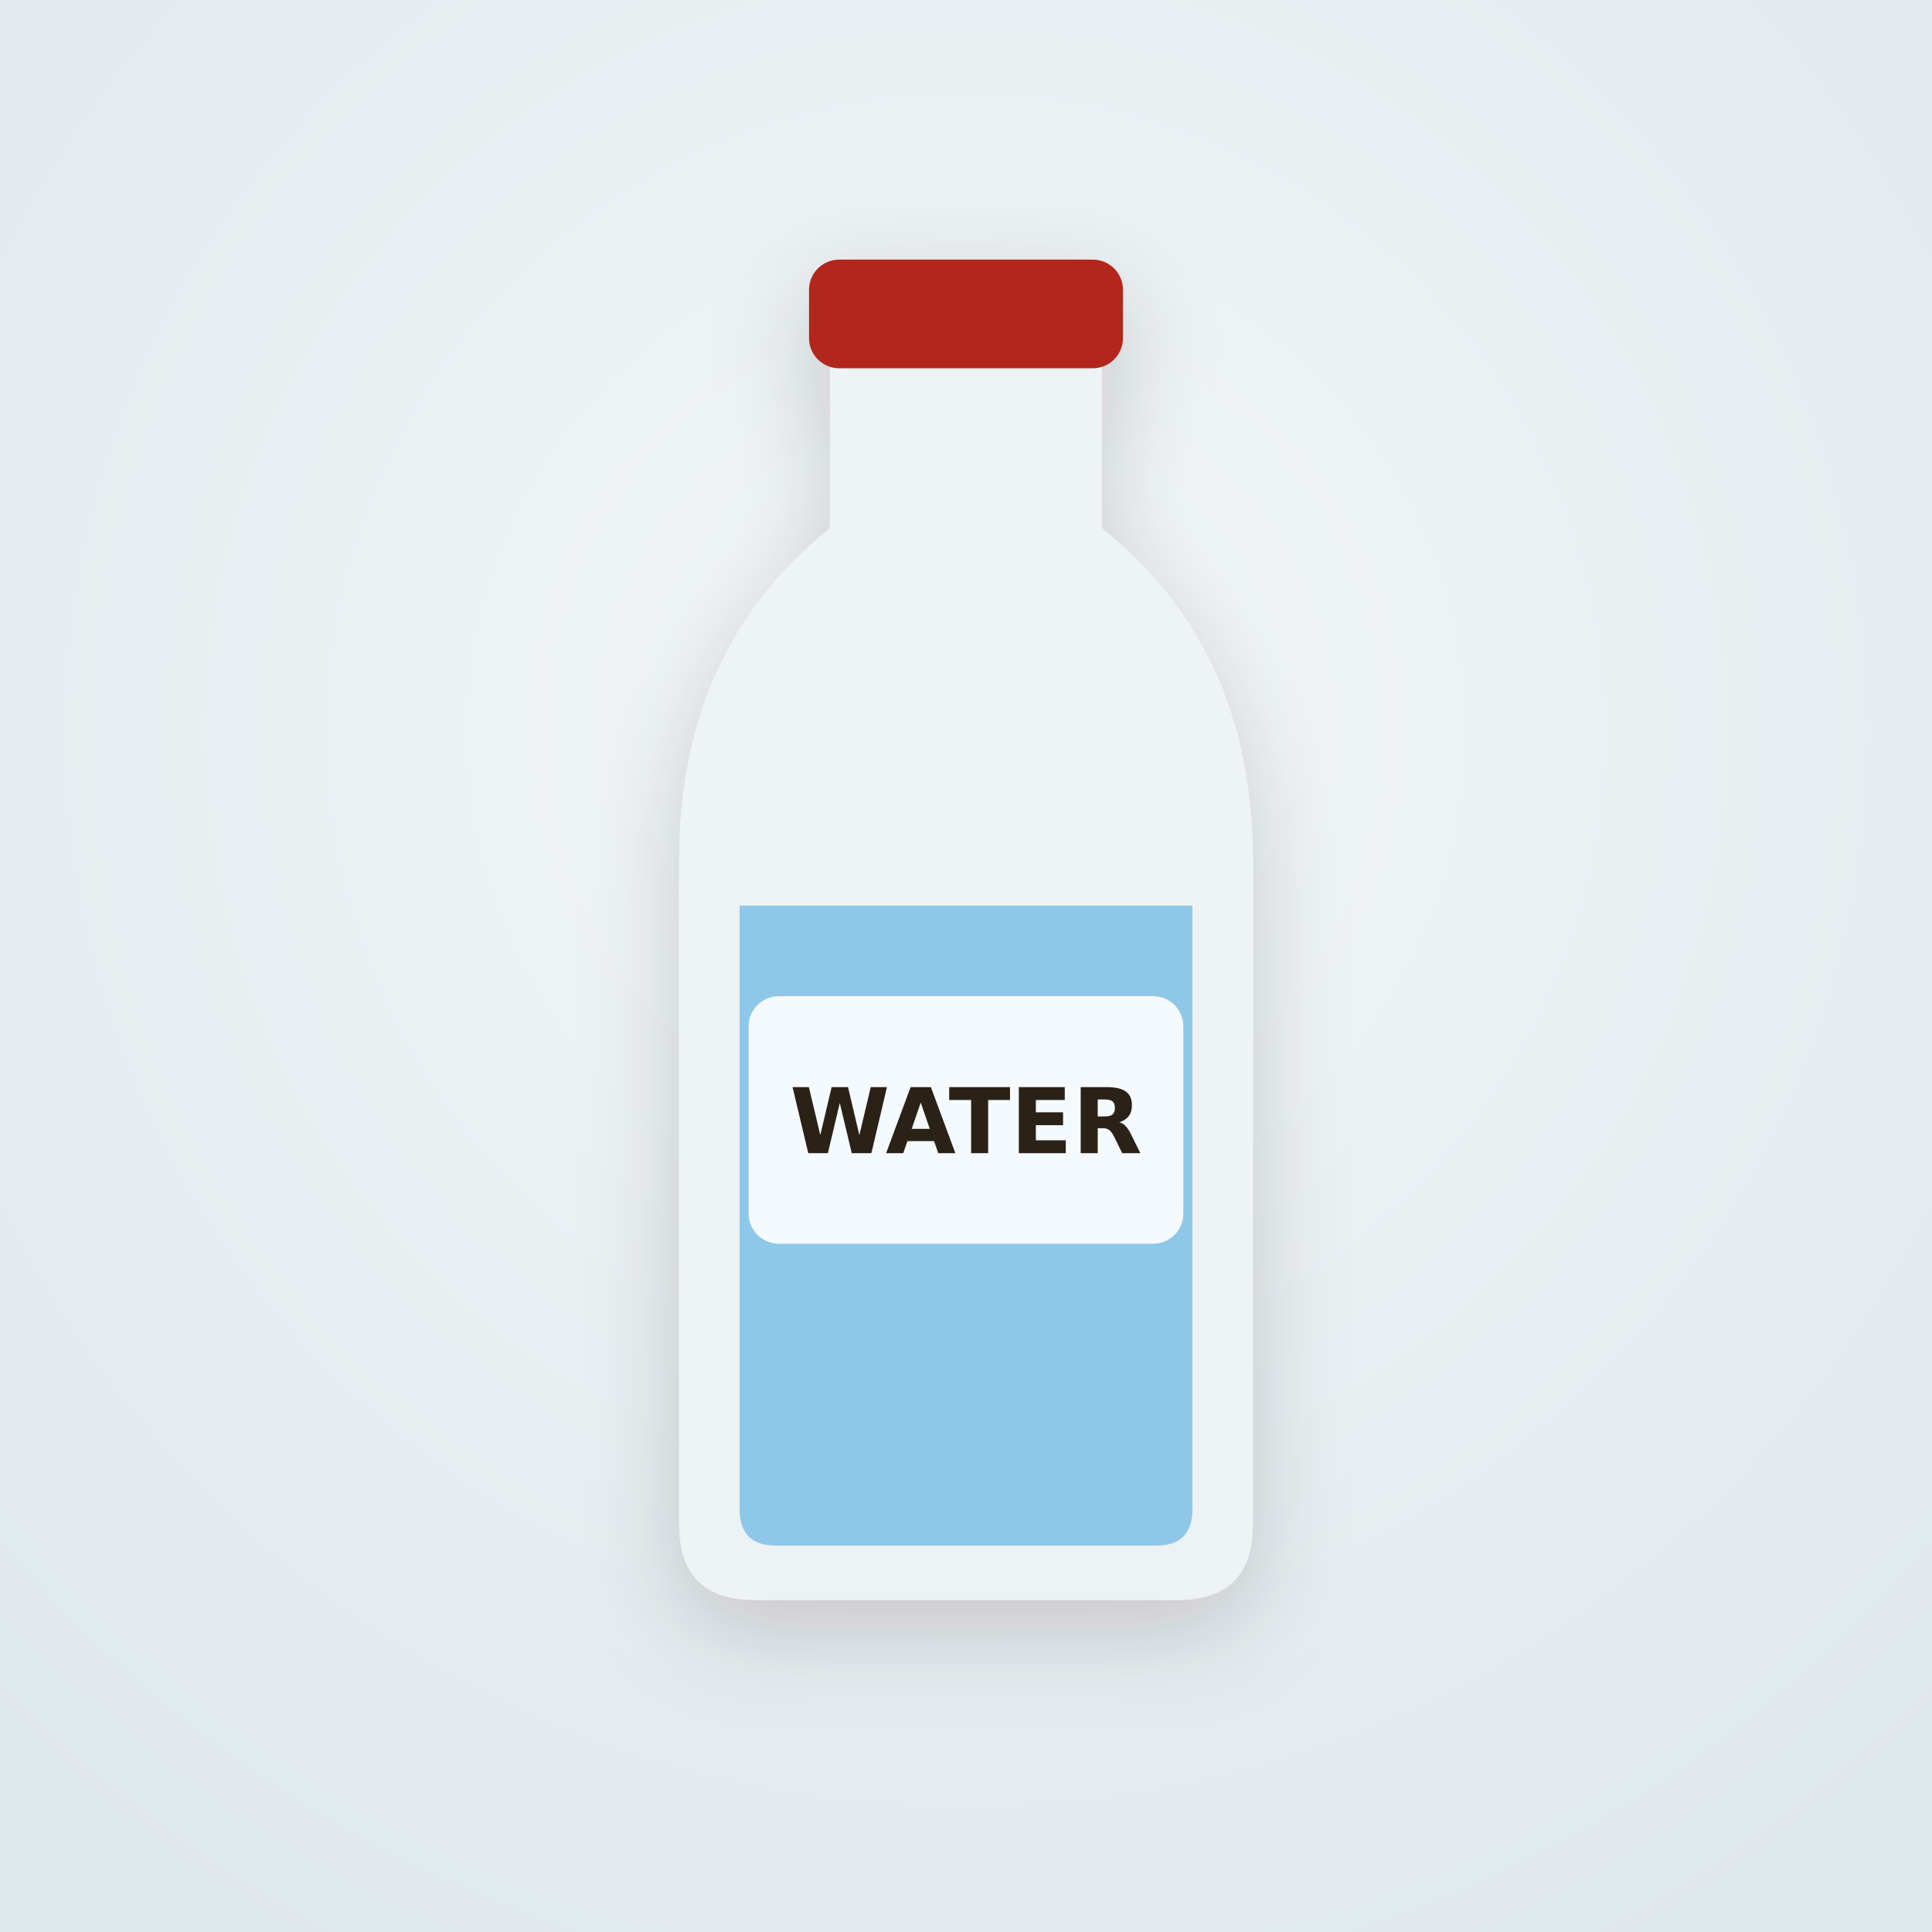
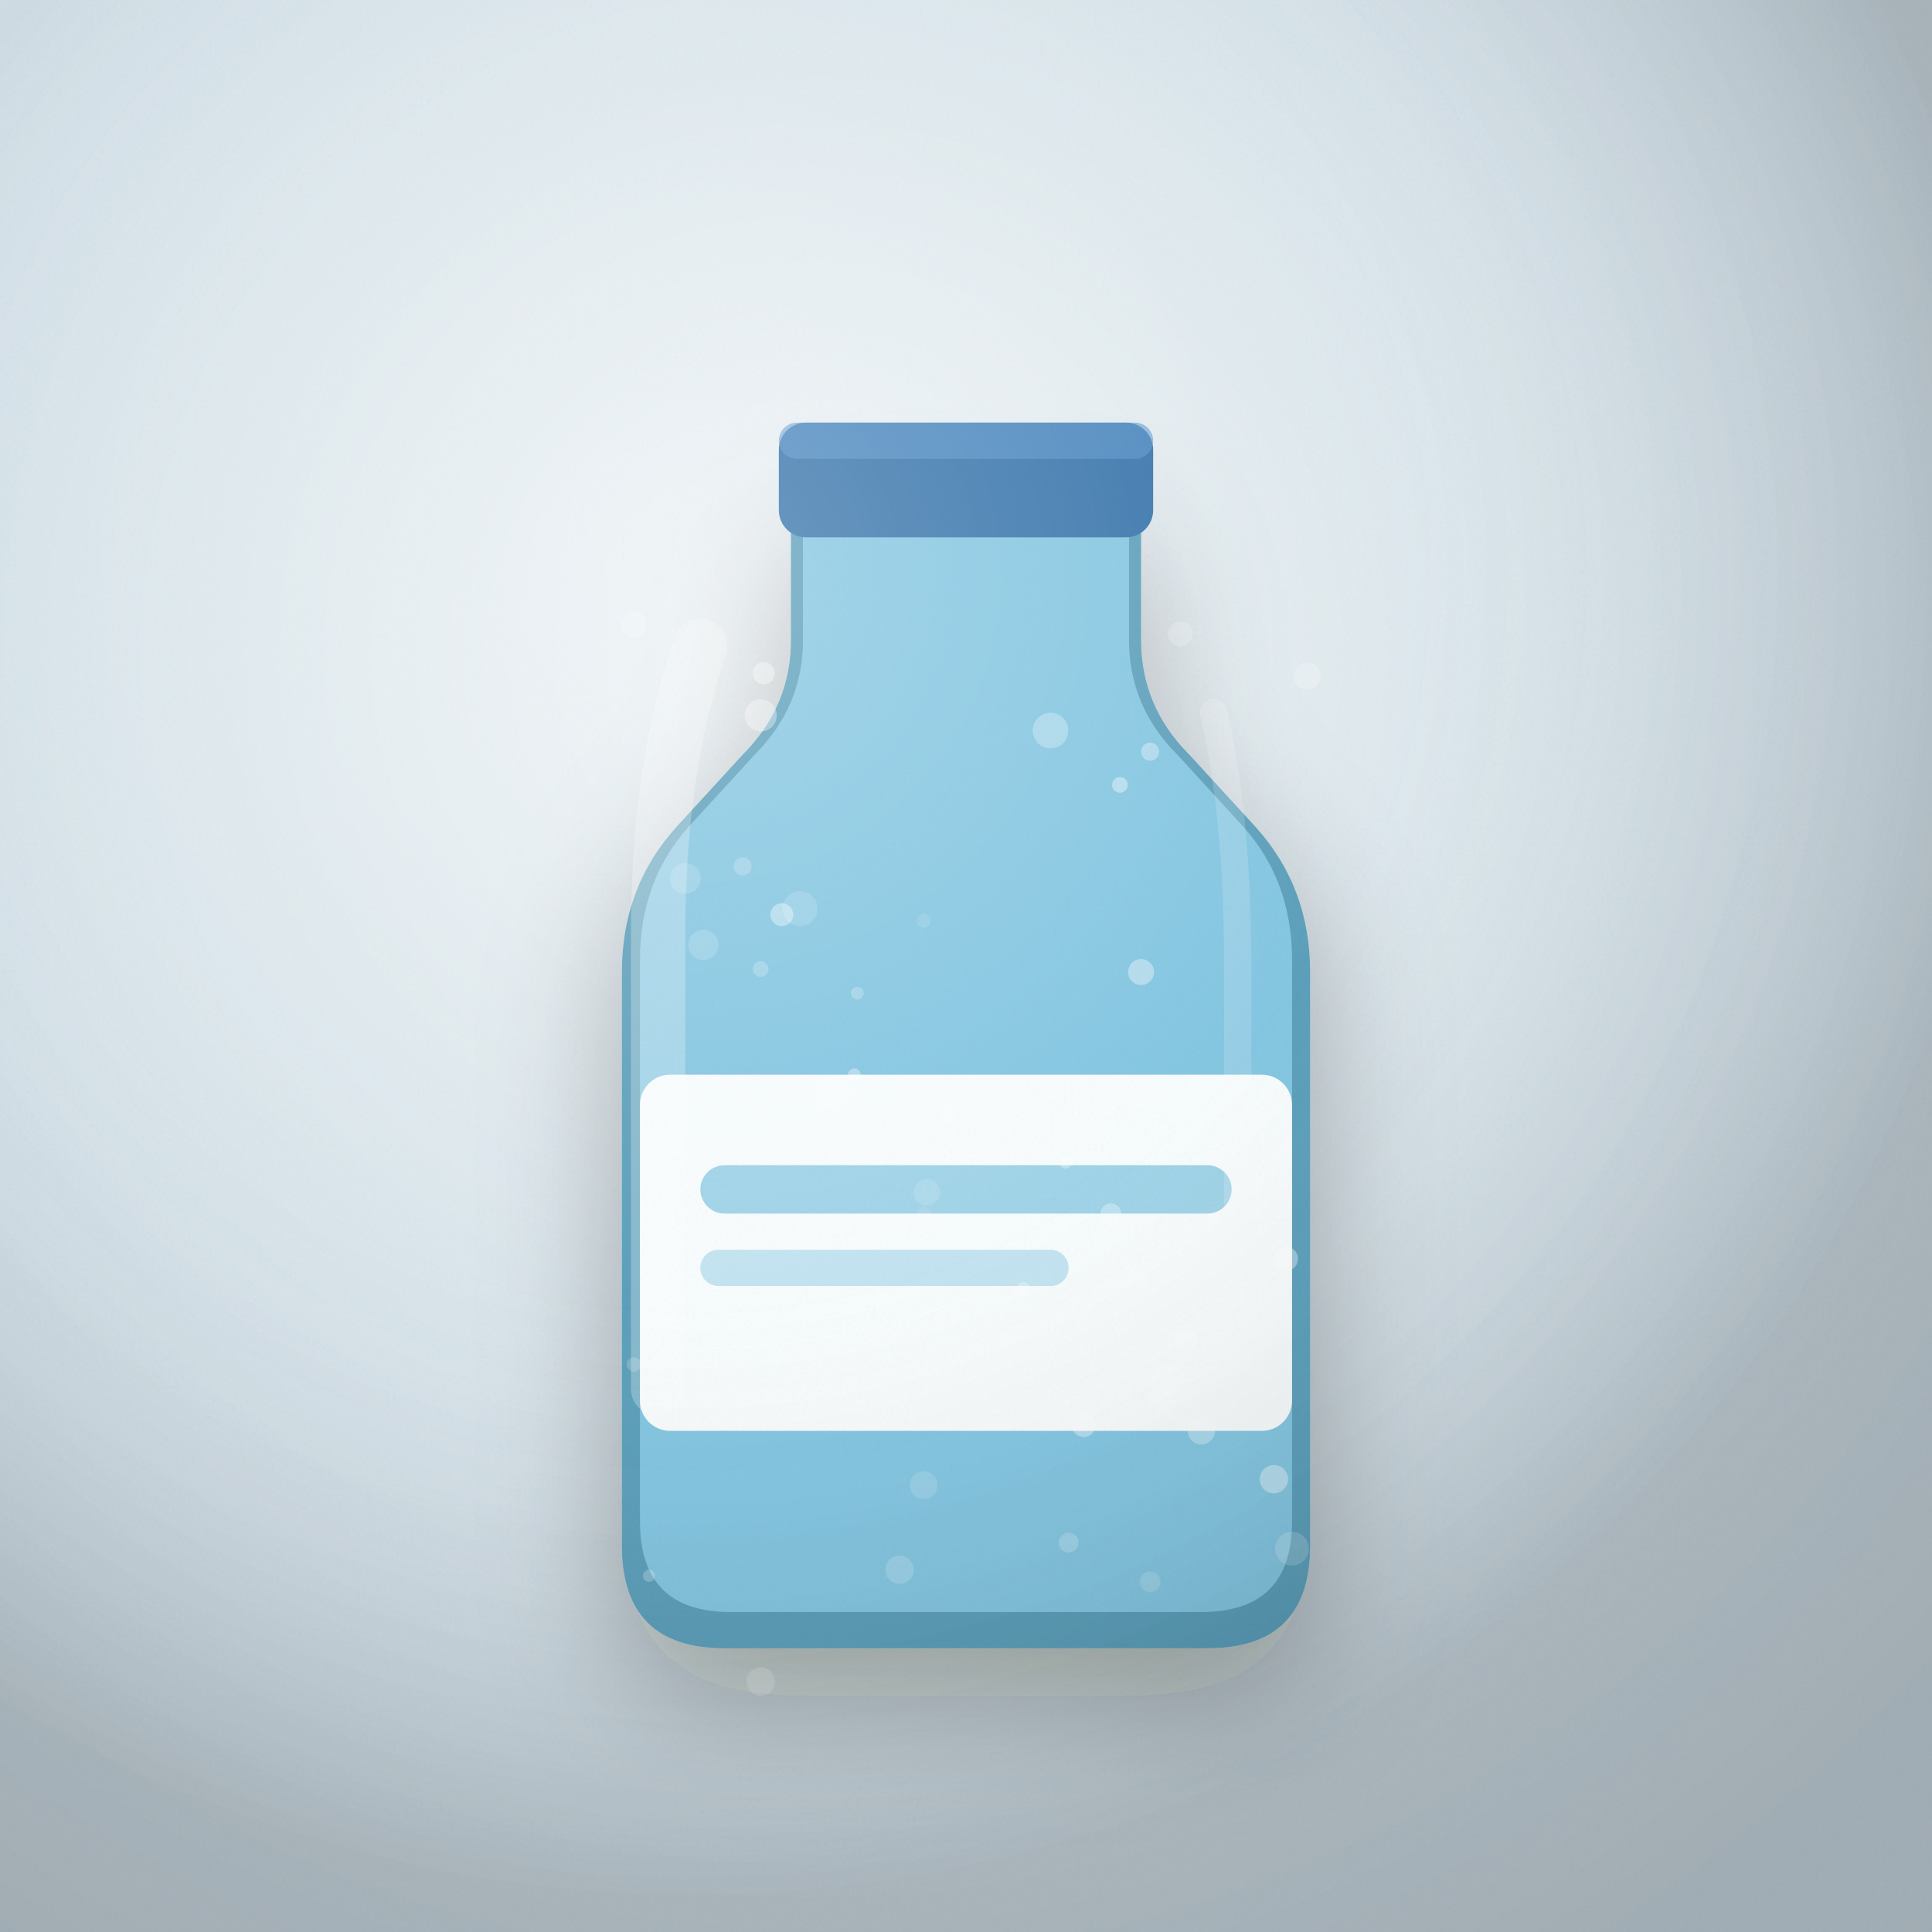
<svg xmlns="http://www.w3.org/2000/svg" viewBox="0 0 640 640" width="640" height="640" role="img">
  <defs>
-     <radialGradient id="bg" cx="50%" cy="38%" r="72%">
-       <stop offset="0%" stop-color="#f4f7f8" />
-       <stop offset="100%" stop-color="#dfe8ec" />
+     <radialGradient id="bg" cx="42%" cy="34%" r="78%">
+       <stop offset="0%" stop-color="#eef4f7" />
+       <stop offset="70%" stop-color="#cfdde5" />
+       <stop offset="100%" stop-color="#c1cfd7" />
    </radialGradient>
-     <filter id="soft" x="-20%" y="-20%" width="140%" height="140%">
-       <feDropShadow dx="0" dy="10" stdDeviation="16" flood-color="#2a1b10" flood-opacity="0.18" />
+     <radialGradient id="rim" cx="36%" cy="30%" r="68%">
+       <stop offset="0%" stop-color="#ffffff" stop-opacity="0.30" />
+       <stop offset="55%" stop-color="#ffffff" stop-opacity="0.04" />
+       <stop offset="100%" stop-color="#000000" stop-opacity="0.16" />
+     </radialGradient>
+     <filter id="drop" x="-30%" y="-30%" width="160%" height="170%">
+       <feDropShadow dx="0" dy="16" stdDeviation="22" flood-color="#2b1708" flood-opacity="0.30" />
+     </filter>
+     <filter id="soften" x="-10%" y="-10%" width="120%" height="120%">
+       <feGaussianBlur stdDeviation="1.1" />
+     </filter>
+     <filter id="grain" x="0" y="0" width="100%" height="100%">
+       <feTurbulence type="fractalNoise" baseFrequency="0.9" numOctaves="3" seed="167" />
+       <feColorMatrix type="saturate" values="0" />
    </filter>
  </defs>
  <rect width="640" height="640" fill="url(#bg)" />
-   <g filter="url(#soft)">
-     <path d="M 275 110 L 365 110 L 365 175 Q 415 215 415 285 L 415 505 Q 415 530 390 530 L 250 530 Q 225 530 225 505 L 225 285 Q 225 215 275 175 Z" fill="#eef3f6" opacity="0.95" />
-     <path d="M 245 300 L 395 300 L 395 500 Q 395 512 383 512 L 257 512 Q 245 512 245 500 Z" fill="#8fc7e8" />
-     <rect x="268" y="86" width="104" height="36" rx="10" fill="#b3261e" />
-     <rect x="248" y="330" width="144" height="82" rx="10" fill="#ffffff" opacity="0.9" />
-     <text x="320" y="382" font-family="Verdana,DejaVu Sans,sans-serif" font-size="30" font-weight="700" fill="#2b2118" text-anchor="middle">WATER</text>
+   <g filter="url(#drop)">
+     <path d="M262 168 h116 v44 q0 22 16 38 l22 24 q18 20 18 48 v190 q0 34 -34 34 h-160 q-34 0 -34 -34 v-190 q0 -28 18 -48 l22 -24 q16 -16 16 -38 z" fill="#579cb8" />
+     <path d="M266 172 h108 v40 q0 22 16 38 l22 24 q16 18 16 44 v186 q0 30 -30 30 h-156 q-30 0 -30 -30 v-186 q0 -26 16 -44 l22 -24 q16 -16 16 -38 z" fill="#7fc4e0" />
  </g>
+   <rect x="258" y="140" width="124" height="38" rx="9" fill="#2f6fa8" />
+   <rect x="258" y="140" width="124" height="12" rx="6" fill="#5191ca" opacity="0.6" />
+   <rect x="212" y="356" width="216" height="118" rx="10" fill="#ffffff" opacity="0.94" />
+   <rect x="232" y="386" width="176" height="16" rx="8" fill="#7fc4e0" opacity="0.75" />
+   <rect x="232" y="414" width="122" height="12" rx="6" fill="#7fc4e0" opacity="0.45" />
+   <path d="M232 214 q-14 40 -14 96 v150" fill="none" stroke="#fff" stroke-width="18" stroke-linecap="round" opacity="0.26" />
+   <path d="M402 236 q8 34 8 84 v128" fill="none" stroke="#fff" stroke-width="9" stroke-linecap="round" opacity="0.16" />
+   <circle cx="253" cy="223" r="3.7" fill="#fff" opacity="0.39" />
+   <circle cx="387" cy="457" r="5.3" fill="#fff" opacity="0.26" />
+   <circle cx="426" cy="417" r="4.0" fill="#fff" opacity="0.37" />
+   <circle cx="210" cy="452" r="2.4" fill="#fff" opacity="0.19" />
+   <circle cx="391" cy="210" r="4.1" fill="#fff" opacity="0.19" />
+   <circle cx="215" cy="522" r="2.0" fill="#fff" opacity="0.25" />
+   <circle cx="433" cy="224" r="4.5" fill="#fff" opacity="0.21" />
+   <circle cx="354" cy="511" r="3.3" fill="#fff" opacity="0.21" />
+   <circle cx="306" cy="492" r="4.6" fill="#fff" opacity="0.15" />
+   <circle cx="259" cy="303" r="3.8" fill="#fff" opacity="0.39" />
+   <circle cx="339" cy="427" r="2.3" fill="#fff" opacity="0.29" />
+   <circle cx="393" cy="444" r="3.7" fill="#fff" opacity="0.38" />
+   <circle cx="246" cy="287" r="3.0" fill="#fff" opacity="0.22" />
+   <circle cx="210" cy="207" r="4.3" fill="#fff" opacity="0.20" />
+   <circle cx="348" cy="242" r="5.9" fill="#fff" opacity="0.29" />
+   <circle cx="378" cy="322" r="4.3" fill="#fff" opacity="0.38" />
+   <circle cx="252" cy="321" r="2.6" fill="#fff" opacity="0.23" />
+   <circle cx="368" cy="402" r="3.4" fill="#fff" opacity="0.31" />
+   <circle cx="284" cy="329" r="2.1" fill="#fff" opacity="0.24" />
+   <circle cx="381" cy="249" r="3.0" fill="#fff" opacity="0.34" />
+   <circle cx="252" cy="557" r="4.7" fill="#fff" opacity="0.18" />
+   <circle cx="298" cy="520" r="4.7" fill="#fff" opacity="0.18" />
+   <circle cx="306" cy="402" r="2.2" fill="#fff" opacity="0.10" />
+   <circle cx="353" cy="385" r="2.1" fill="#fff" opacity="0.31" />
+   <circle cx="283" cy="356" r="2.1" fill="#fff" opacity="0.34" />
+   <circle cx="233" cy="313" r="5.0" fill="#fff" opacity="0.17" />
+   <circle cx="398" cy="474" r="4.5" fill="#fff" opacity="0.31" />
+   <circle cx="227" cy="291" r="5.1" fill="#fff" opacity="0.17" />
+   <circle cx="422" cy="490" r="4.7" fill="#fff" opacity="0.39" />
+   <circle cx="428" cy="513" r="5.6" fill="#fff" opacity="0.18" />
+   <circle cx="265" cy="301" r="5.8" fill="#fff" opacity="0.15" />
+   <circle cx="314" cy="369" r="3.0" fill="#fff" opacity="0.24" />
+   <circle cx="371" cy="260" r="2.6" fill="#fff" opacity="0.40" />
+   <circle cx="385" cy="463" r="5.0" fill="#fff" opacity="0.20" />
+   <circle cx="307" cy="395" r="4.4" fill="#fff" opacity="0.14" />
+   <circle cx="306" cy="305" r="2.3" fill="#fff" opacity="0.12" />
+   <circle cx="359" cy="472" r="4.0" fill="#fff" opacity="0.37" />
+   <circle cx="276" cy="362" r="5.9" fill="#fff" opacity="0.19" />
+   <circle cx="252" cy="237" r="5.3" fill="#fff" opacity="0.36" />
+   <circle cx="381" cy="524" r="3.4" fill="#fff" opacity="0.17" />
+   <rect width="640" height="640" filter="url(#grain)" opacity="0.05" style="mix-blend-mode:multiply" />
+   <rect width="640" height="640" fill="url(#rim)" />
</svg>
